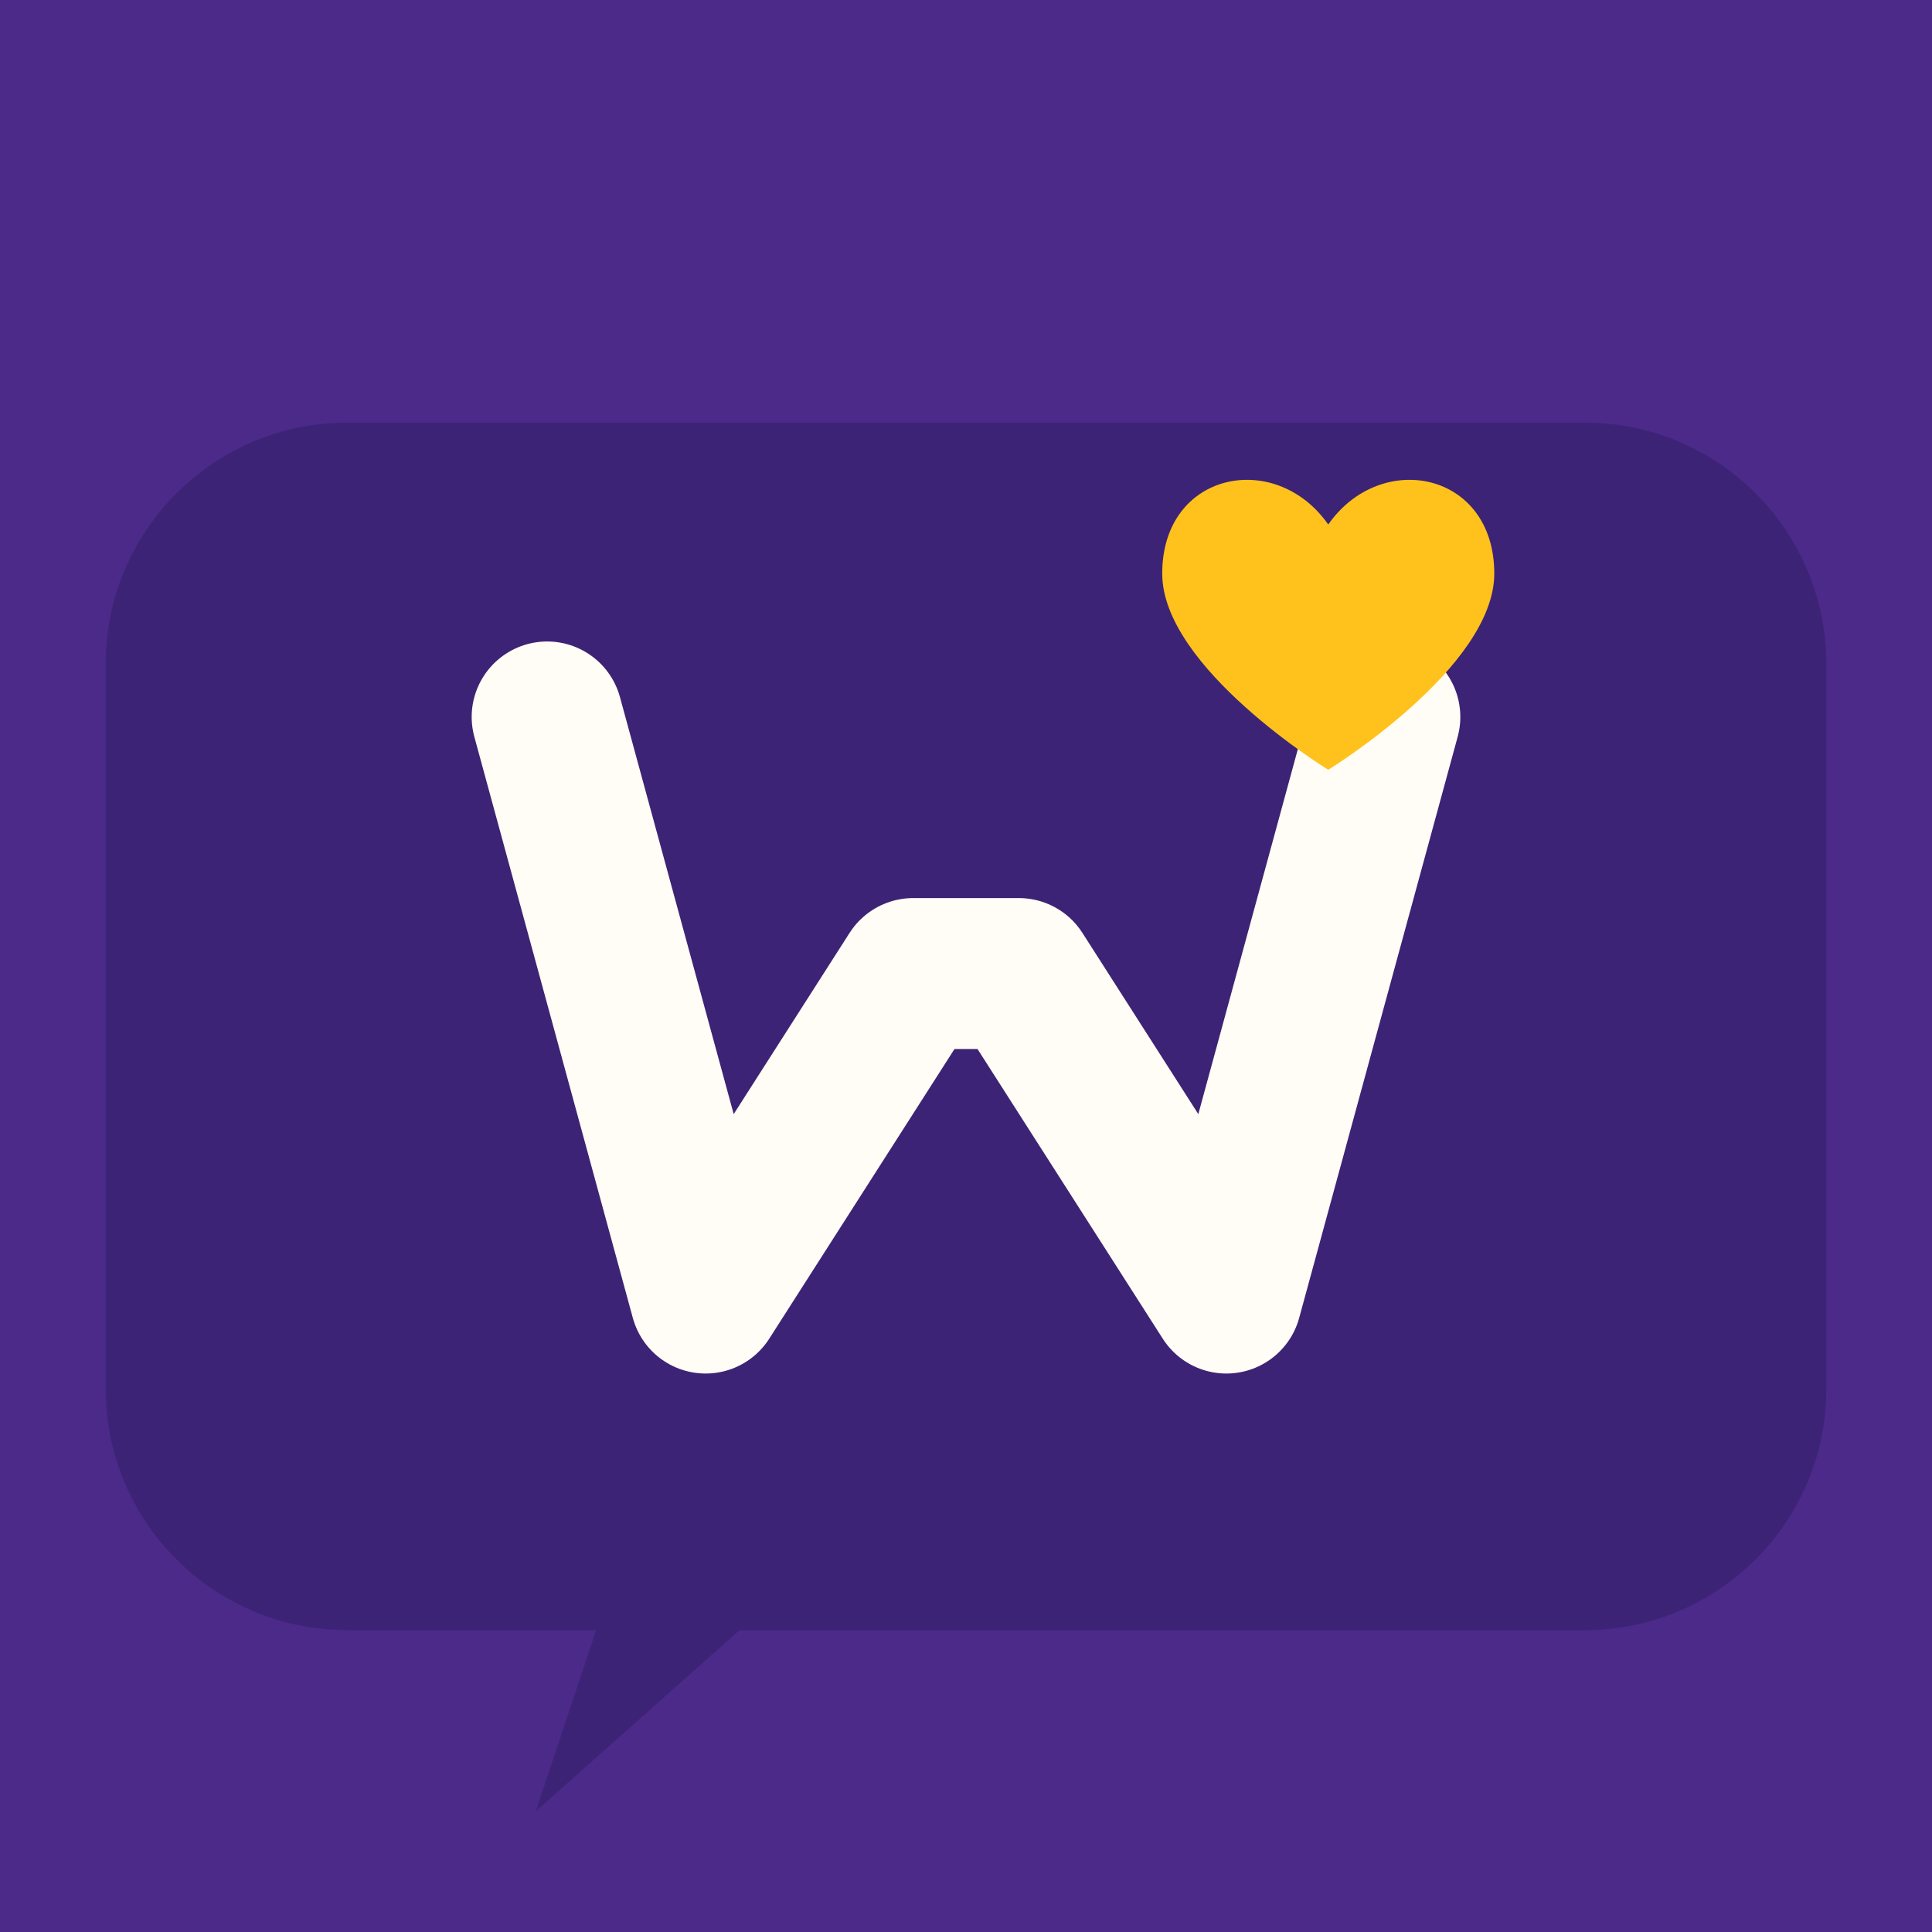
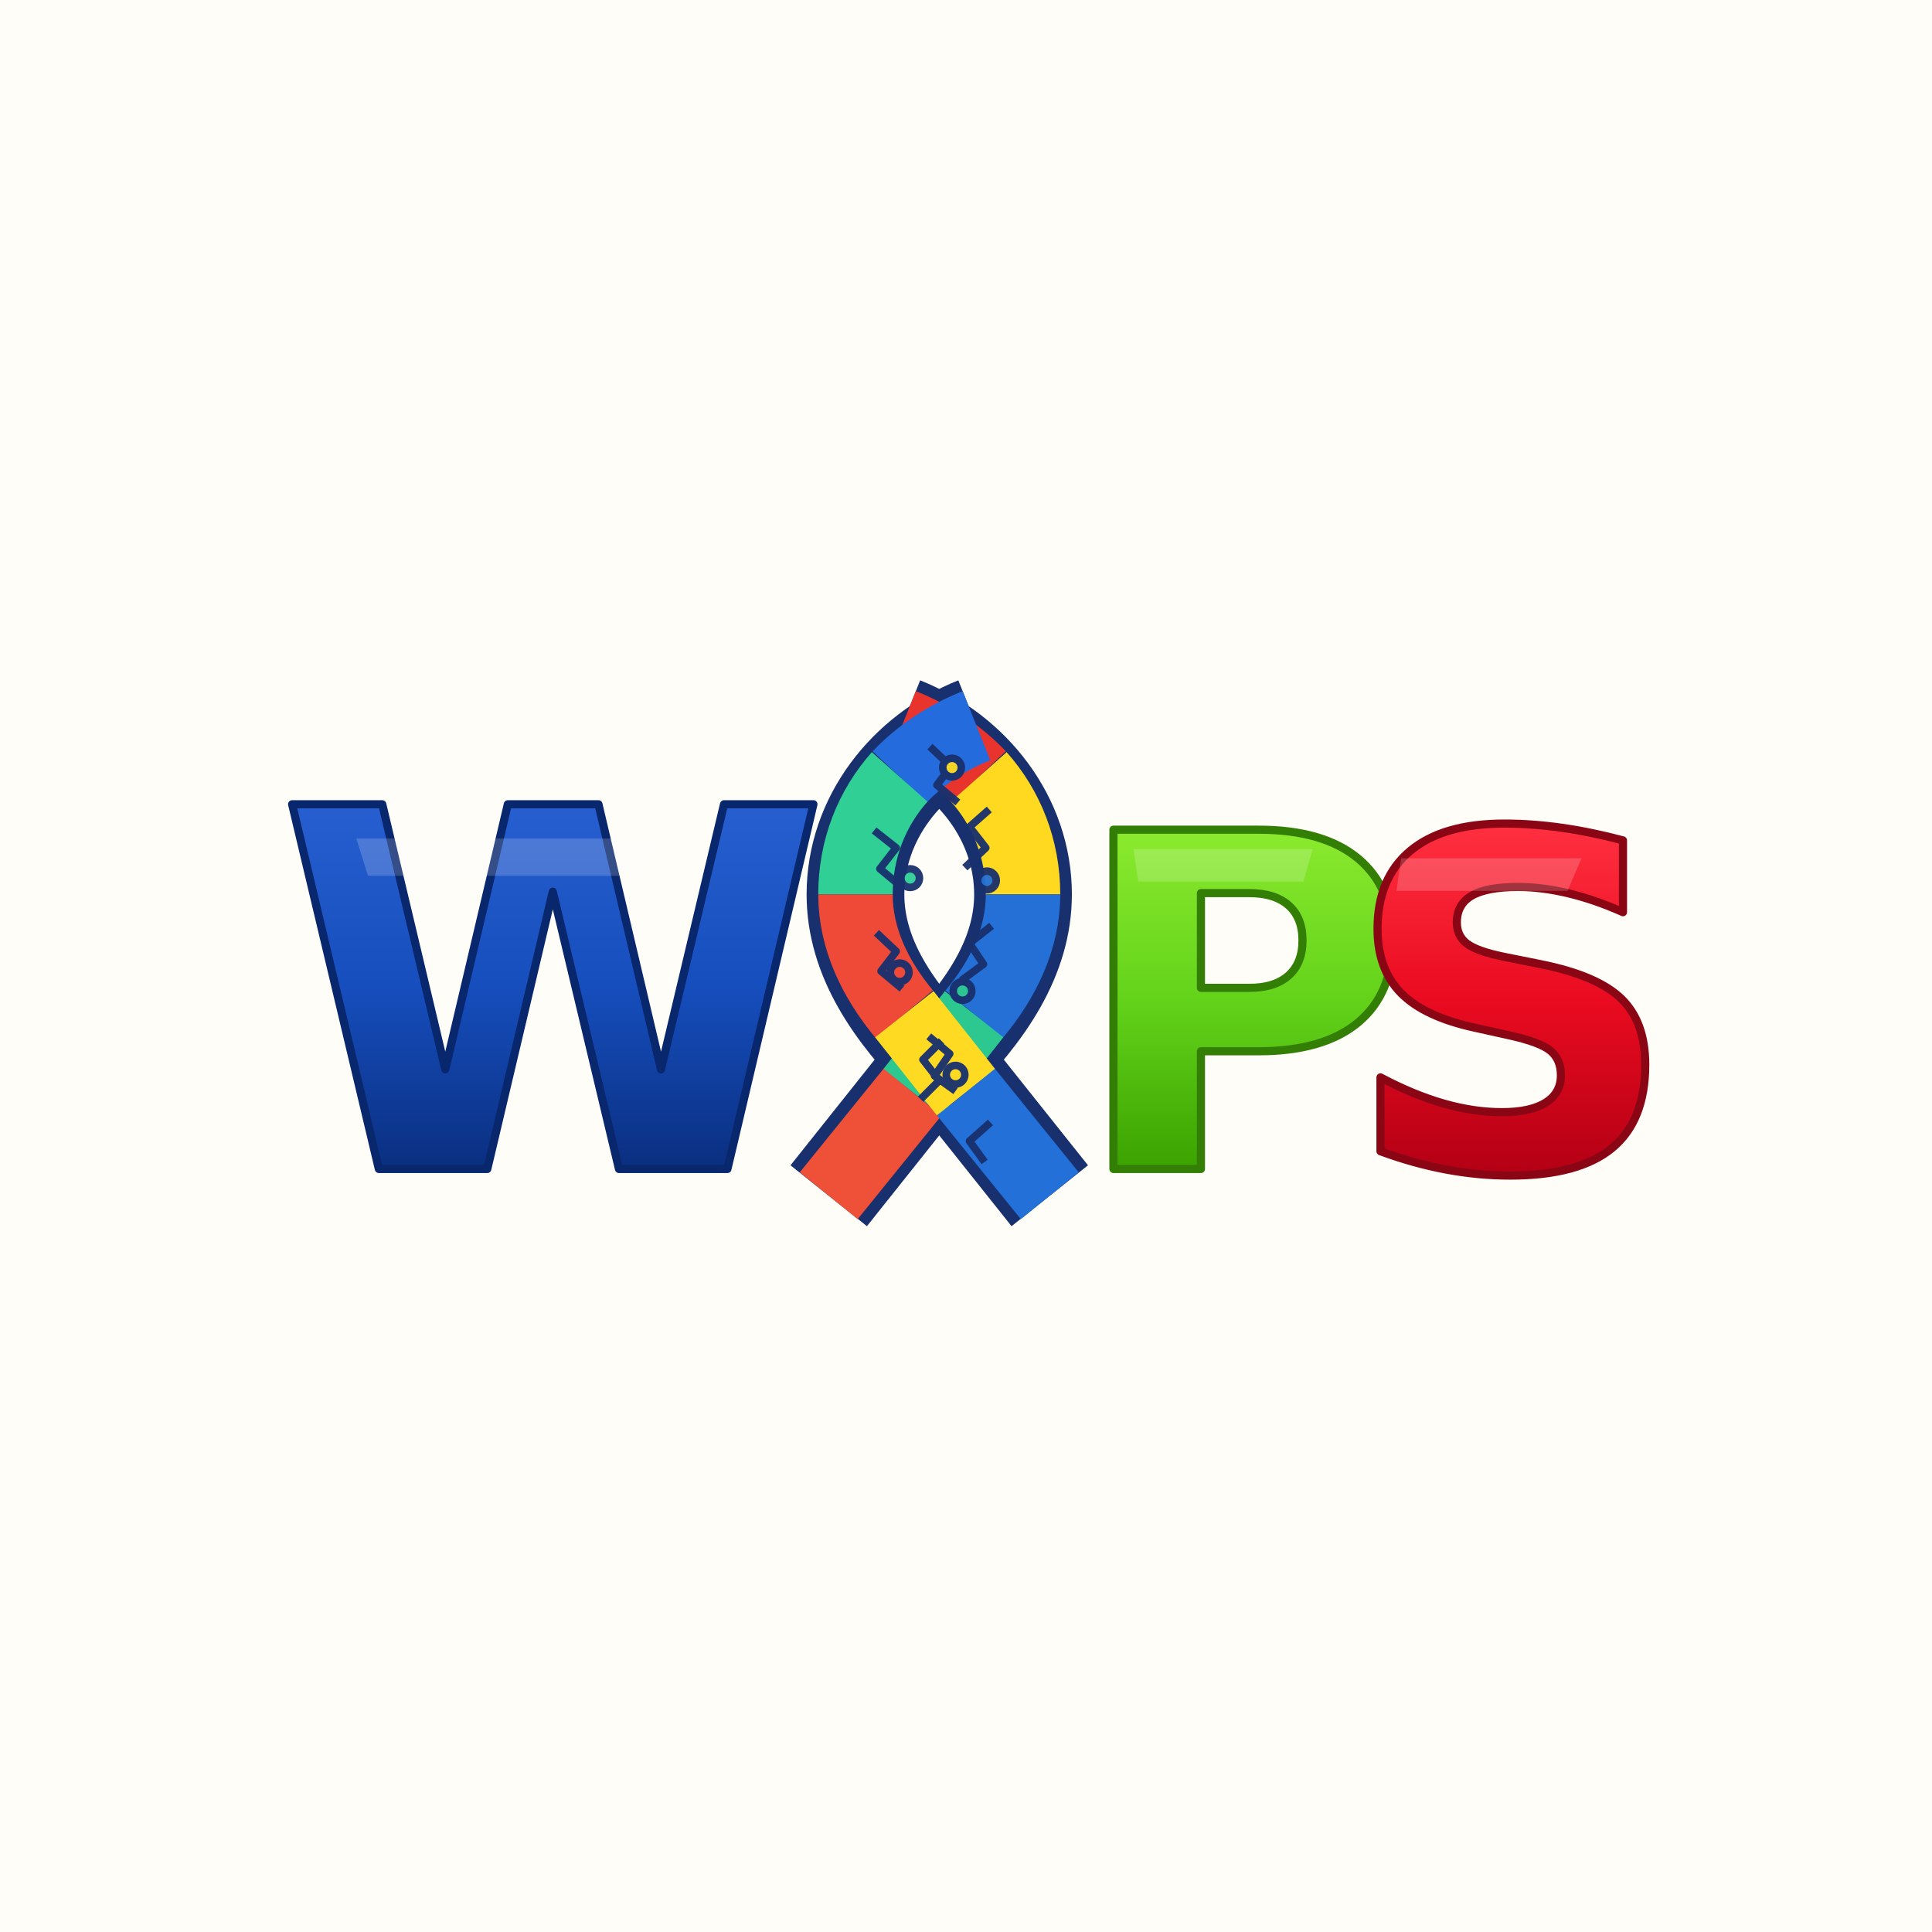
- <svg xmlns="http://www.w3.org/2000/svg" viewBox="0 0 512 512" role="img" aria-label="WAPS maskable app icon">
-   <rect width="512" height="512" fill="#4B2A8A" />
-   <path d="M92 112h328a64 64 0 0 1 64 64v192a64 64 0 0 1-64 64H196l-54 48 16-48H92a64 64 0 0 1-64-64V176a64 64 0 0 1 64-64Z" fill="#3D2375" />
-   <path d="M145 190 187 344 242 258 270 258 325 344 367 190" fill="none" stroke="#FFFDF5" stroke-width="40" stroke-linecap="round" stroke-linejoin="round" />
-   <path d="M352 139c-14-20-44-14-44 13 0 25 44 52 44 52s44-27 44-52c0-27-30-33-44-13Z" fill="#FFC21C" />
+ <svg xmlns="http://www.w3.org/2000/svg" viewBox="0 0 1024 1024" role="img" aria-label="WAPS maskable app icon">
+   <rect width="1024" height="1024" fill="#fffdf8" />
+   <g transform="translate(142 339) scale(.616667)">
+     <defs>
+       <linearGradient id="wBlue" x1="0" y1="0" x2="0" y2="1">
+         <stop offset="0" stop-color="#275fd0" />
+         <stop offset=".5" stop-color="#164ebd" />
+         <stop offset="1" stop-color="#0a2f80" />
+       </linearGradient>
+       <linearGradient id="wGreen" x1="0" y1="0" x2="0" y2="1">
+         <stop offset="0" stop-color="#8bea2e" />
+         <stop offset=".5" stop-color="#63d31a" />
+         <stop offset="1" stop-color="#3ba200" />
+       </linearGradient>
+       <linearGradient id="wRed" x1="0" y1="0" x2="0" y2="1">
+         <stop offset="0" stop-color="#ff3040" />
+         <stop offset=".5" stop-color="#ea0b20" />
+         <stop offset="1" stop-color="#b30014" />
+       </linearGradient>
+     </defs>
+     <g stroke-linejoin="round">
+       <text x="8" y="455" font-family="Arial Black,DejaVu Sans,sans-serif" font-weight="900" font-size="430" fill="url(#wBlue)" stroke="#08276d" stroke-width="7">W</text>
+       <g fill="none" stroke-linecap="butt" stroke-linejoin="round">
+         <path d="M545 74 C605 98 649 154 649 219 C649 273 617 320 572 365 L482 478" stroke="#18306d" stroke-width="84" />
+         <path d="M609 74 C549 98 505 154 505 219 C505 273 537 320 582 365 L672 478" stroke="#18306d" stroke-width="84" />
+         <path d="M545 74 C570 84 593 99 611 118" stroke="#e9342e" stroke-width="64" />
+         <path d="M611 118 C635 145 649 180 649 219" stroke="#ffd91f" stroke-width="64" />
+         <path d="M649 219 C649 257 632 292 607 322" stroke="#2470d7" stroke-width="64" />
+         <path d="M607 322 L554 389" stroke="#2cc88f" stroke-width="64" />
+         <path d="M554 389 L482 478" stroke="#ef5038" stroke-width="64" />
+         <path d="M609 74 C584 84 561 99 543 118" stroke="#246bdd" stroke-width="64" />
+         <path d="M543 118 C519 145 505 180 505 219" stroke="#2fcf96" stroke-width="64" />
+         <path d="M505 219 C505 257 522 292 547 322" stroke="#ef4937" stroke-width="64" />
+         <path d="M547 322 L600 389" stroke="#ffda22" stroke-width="64" />
+         <path d="M600 389 L672 478" stroke="#2370d8" stroke-width="64" />
+         <g stroke="#18306d" stroke-width="6.5" opacity=".95">
+           <path d="M569 92 l18 17 -12 16 18 15" />
+           <path d="M620 146 l-17 15 14 18 -18 17" />
+           <path d="M622 246 l-19 15 12 18 -19 14" />
+           <path d="M579 345 l-16 16 14 18 -16 16" />
+           <path d="M521 164 l19 15 -14 18 18 15" />
+           <path d="M523 252 l17 16 -13 17 18 15" />
+           <path d="M568 341 l18 15 -13 19 18 13" />
+           <path d="M621 415 l-18 16 13 18" />
+           <circle cx="588" cy="110" r="8" fill="#ffd91f" />
+           <circle cx="618" cy="207" r="8" fill="#2470d7" />
+           <circle cx="597" cy="302" r="8" fill="#2cc88f" />
+           <circle cx="543" cy="286" r="8" fill="#ef4937" />
+           <circle cx="552" cy="205" r="8" fill="#2fcf96" />
+           <circle cx="591" cy="374" r="8" fill="#ffda22" />
+         </g>
+       </g>
+       <text x="690" y="455" font-family="Arial Black,DejaVu Sans,sans-serif" font-weight="900" font-size="400" fill="url(#wGreen)" stroke="#337f06" stroke-width="7">P</text>
+       <text x="925" y="455" font-family="Arial Black,DejaVu Sans,sans-serif" font-weight="900" font-size="400" fill="url(#wRed)" stroke="#8b0614" stroke-width="7">S</text>
+       <g opacity=".18" fill="#fff">
+         <path d="M76 171h260l-12 32H86z" />
+         <path d="M744 180h154l-8 28H748z" />
+         <path d="M974 188h155l-12 28H970z" />
+       </g>
+     </g>
+   </g>
</svg>
